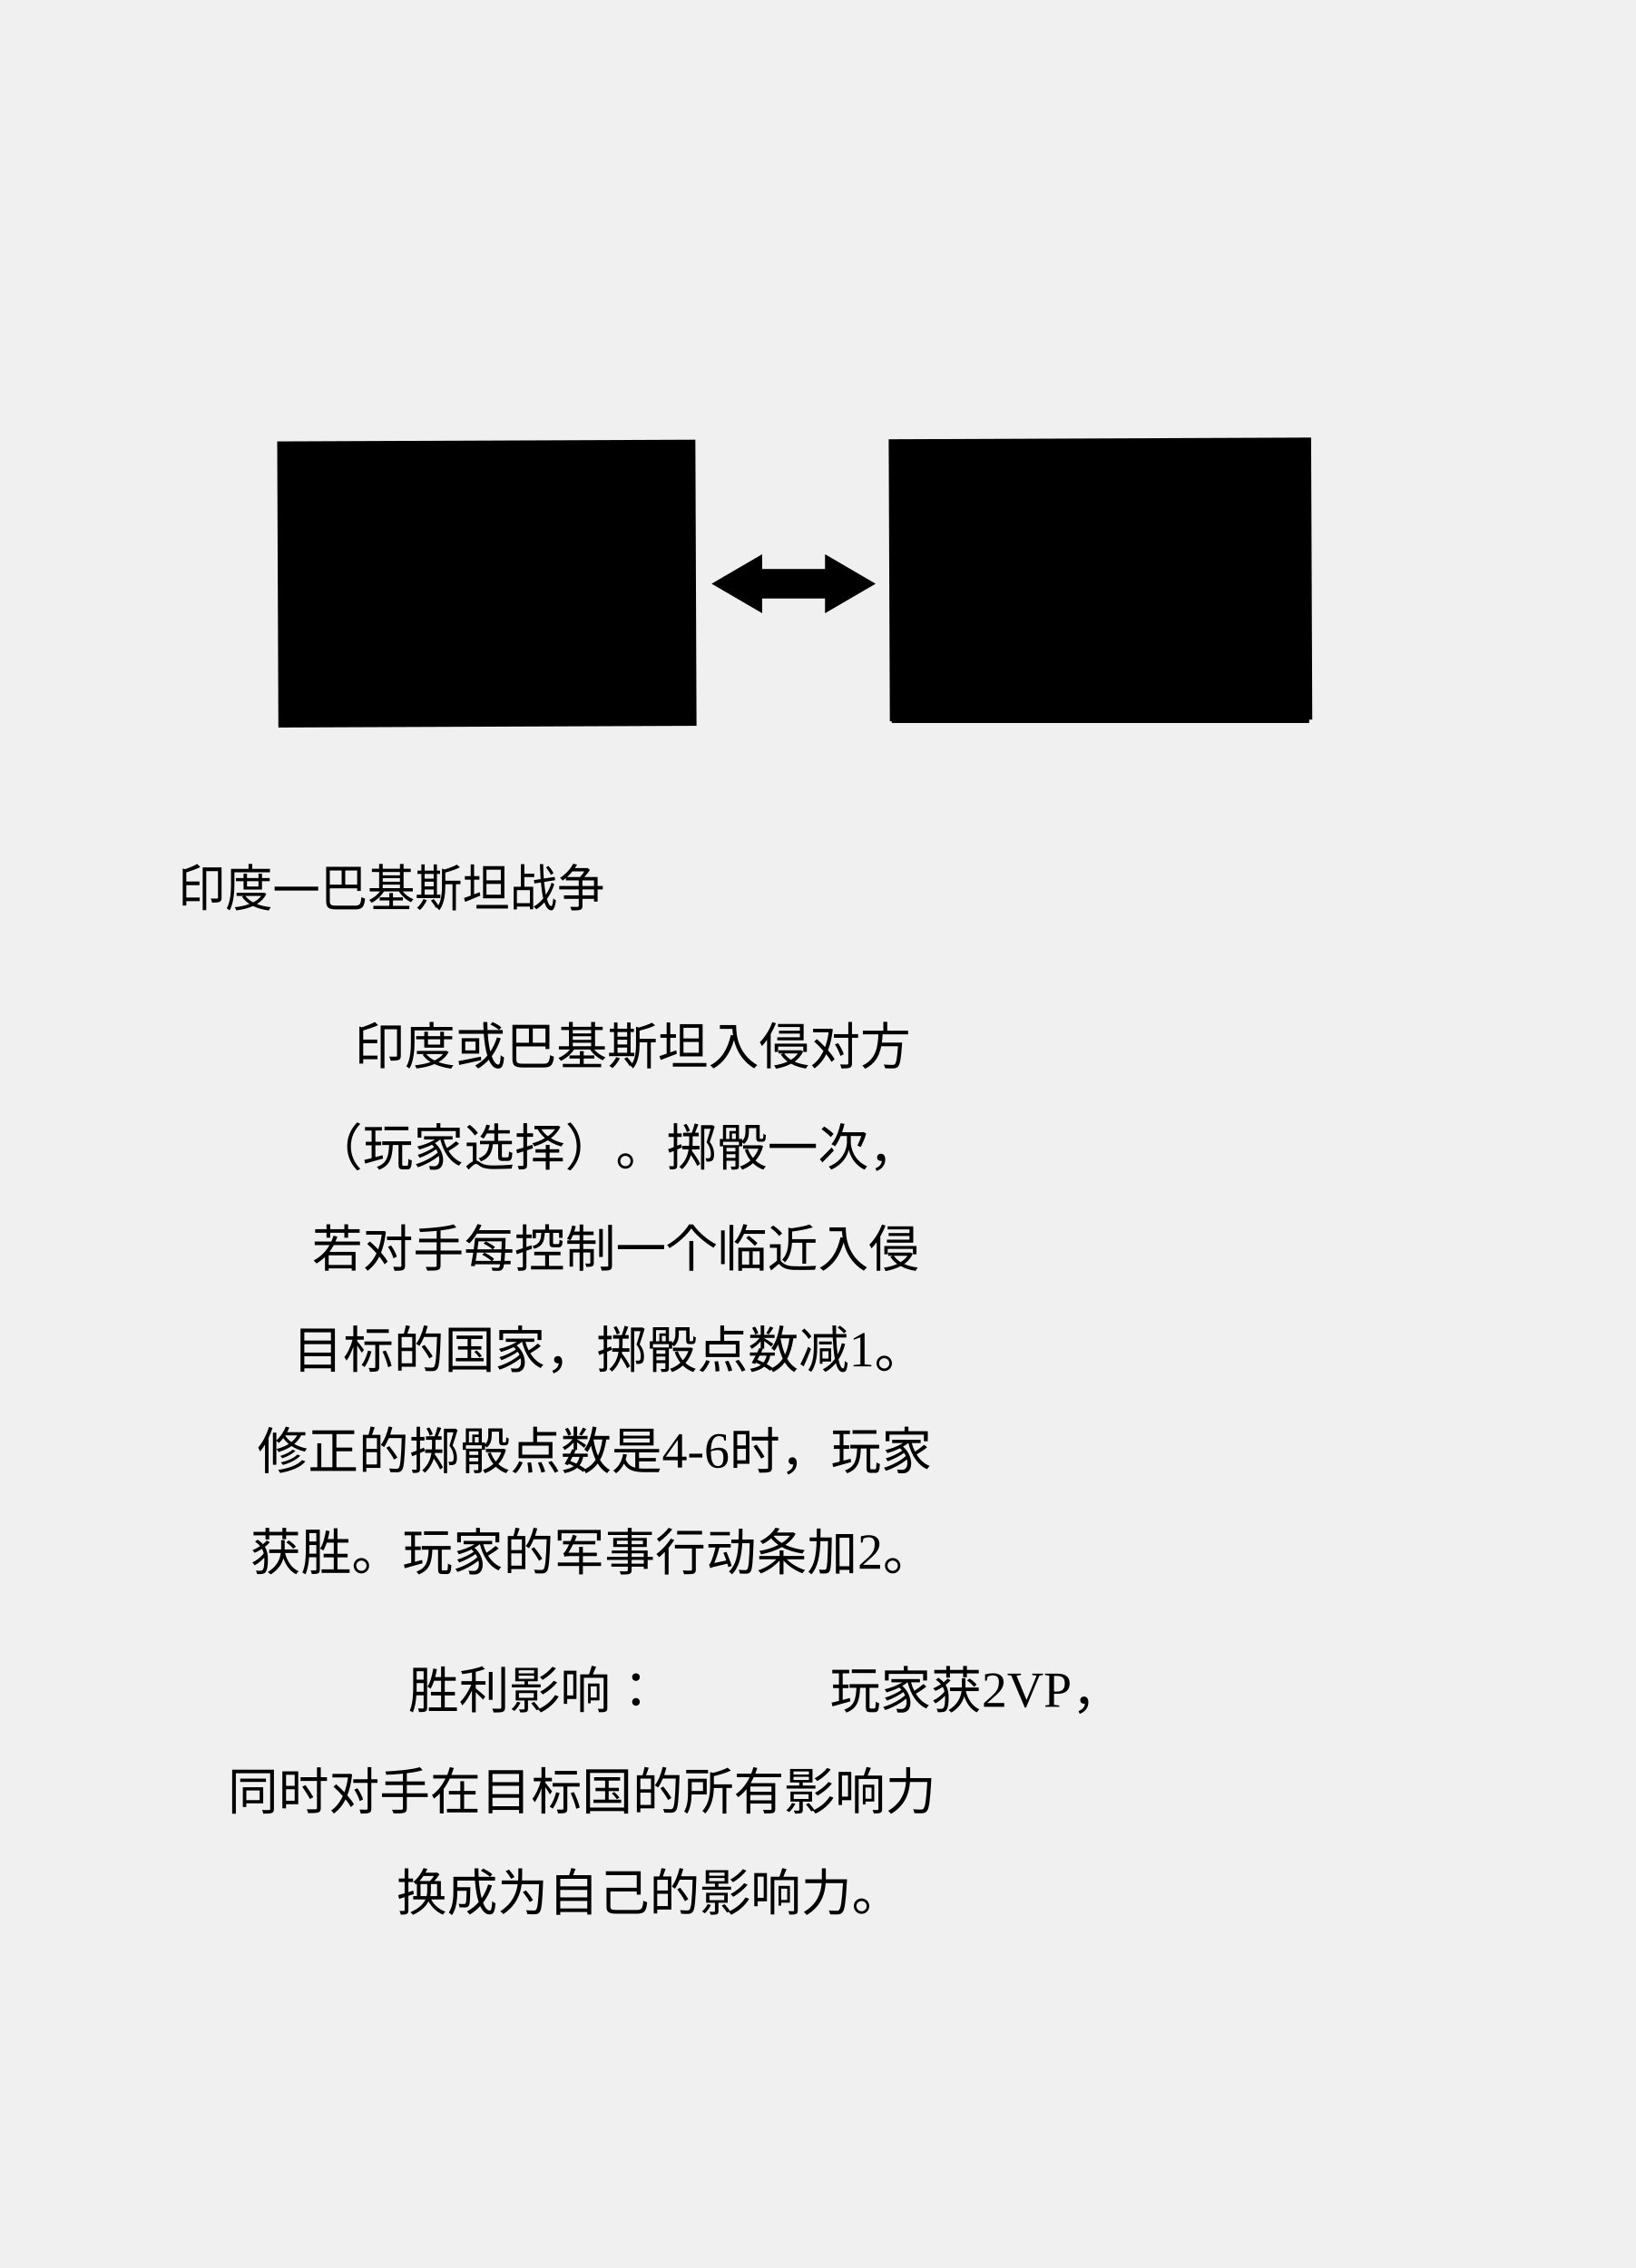
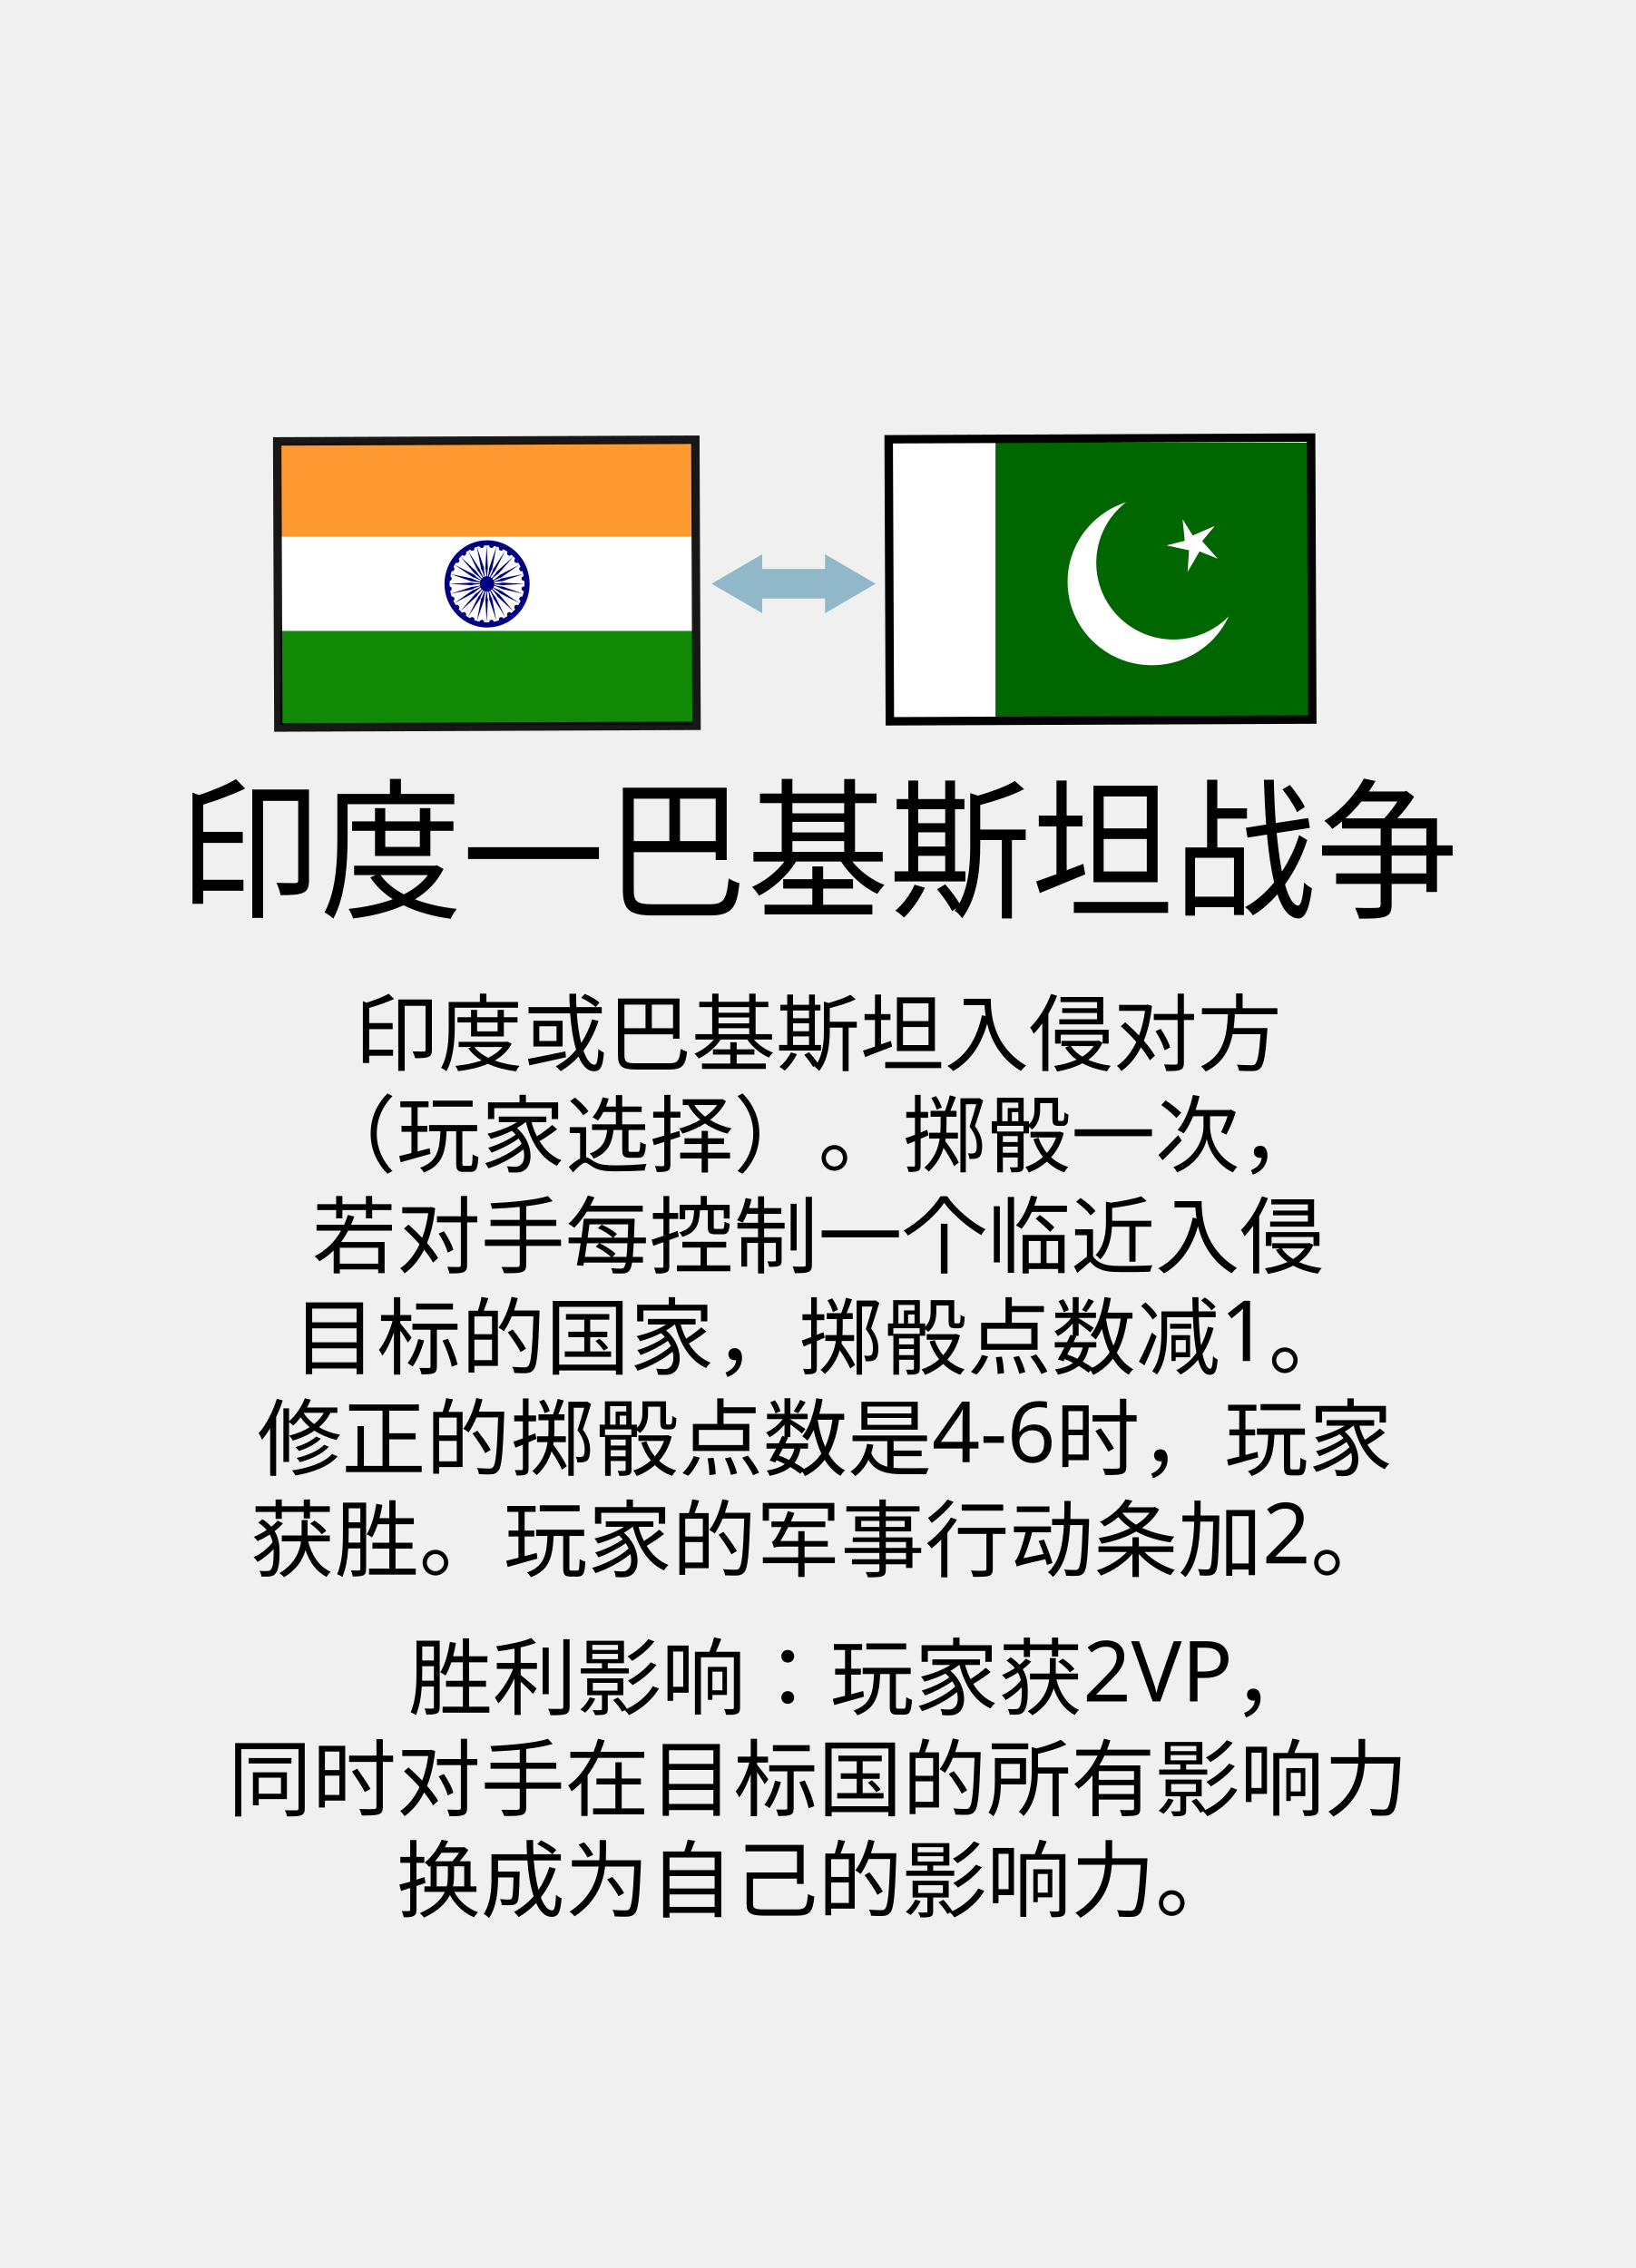
<svg xmlns="http://www.w3.org/2000/svg" version="1.1" id="svg2" x="0px" y="0px" viewBox="0 0 388 538" style="enable-background:new 0 0 388 538;" xml:space="preserve">
  <style type="text/css">
- 	.st0{font-family:'STBaoliSC-Regular';***REMOVED***
- 	.st1{font-size:36px;***REMOVED***
- 	.st2{font-family:'STKaiti';***REMOVED***
- 	.st3{font-size:20px;***REMOVED***
- 	.st4{enable-background:new    ;***REMOVED***
- 	.st5{font-family:'STHeiti';***REMOVED***
- 	.st6{fill:#FFFFFF;***REMOVED***
- 	.st7{fill:#006600;***REMOVED***
- 	.st8{fill:none;stroke:#000000;stroke-width:1.99;***REMOVED***
- 	.st9{fill:#91B8C9;***REMOVED***
- 	.st10{fill:#FF9932;***REMOVED***
- 	.st11{fill:#128807;***REMOVED***
- 	.st12{fill:#000080;***REMOVED***
- 	.st13{opacity:0.897;fill:none;stroke:#000000;stroke-width:1.976;stroke-linecap:square;enable-background:new    ;***REMOVED***
+ 	.st0{font-family:'STBaoliSC-Regular';}
+ 	.st1{font-size:36px;}
+ 	.st2{font-family:'STKaiti';}
+ 	.st3{font-size:20px;}
+ 	.st4{enable-background:new    ;}
+ 	.st5{font-family:'STHeiti';}
+ 	.st6{fill:#FFFFFF;}
+ 	.st7{fill:#006600;}
+ 	.st8{fill:none;stroke:#000000;stroke-width:1.99;}
+ 	.st9{fill:#91B8C9;}
+ 	.st10{fill:#FF9932;}
+ 	.st11{fill:#128807;}
+ 	.st12{fill:#000080;}
+ 	.st13{opacity:0.897;fill:none;stroke:#000000;stroke-width:1.976;stroke-linecap:square;enable-background:new    ;}
</style>
  <text transform="matrix(0.9372 0 0 1 42.1809 214.9999)" class="st0 st1">印度—巴基斯坦战争</text>
  <text transform="matrix(1 0 0 1 83.9999 252.5)" class="st2 st3">印度或巴基斯坦入侵对方</text>
  <text transform="matrix(1 0 0 1 73.9999 276.5)" class="st2 st3">（玩家选择）。掷骰一次，</text>
  <text transform="matrix(1 0 0 1 73.9999 300.5)" class="st2 st3">若对手每控制一个临近入侵</text>
  <text transform="matrix(1 0 0 1 69.3803 324.5)" class="st2 st3">目标的国家，掷骰点数减1。</text>
  <text transform="matrix(1 0 0 1 61.0101 348.5)" class="st2 st3">修正的掷骰点数是4-6时，玩家</text>
  <text transform="matrix(1 0 0 1 59.3803 372.5)" class="st2 st3">获胜。玩家的军事行动条加2。</text>
  <text transform="matrix(1 0 0 1 96.83 405.2572)" class="st4">
    <tspan x="0" y="0" class="st5 st3">胜利影响：</tspan>
    <tspan x="100" y="0" class="st2 st3">玩家获2VP，</tspan>
  </text>
  <text transform="matrix(1 0 0 1 53.9999 429.2572)" class="st2 st3">同时对手在目标国的所有影响力</text>
  <text transform="matrix(1 0 0 1 93.9999 453.2572)" class="st2 st3">换成为自己的影响力。</text>
  <g>
    <rect id="rect5418" x="211.5" y="104.5" class="st6" width="99" height="67" />
    <rect id="rect5420" x="236.1" y="105" class="st7" width="74.3" height="66" />
    <ellipse id="circle5422" class="st6" cx="273.2" cy="138" rx="20" ry="19.8" />
    <ellipse id="circle5424" class="st7" cx="278.3" cy="133.5" rx="18.3" ry="18.2" />
    <g id="cone" transform="matrix(0.6166139,-0.5481022,0.5481004,0.6166158,283.0927,129.2118)">
      <polygon id="triangle" class="st6" points="8,0 8,0 0.4,-2.5 -0.8,1.3   " />
      <g id="use5431" transform="scale(1,-1)">
        <polygon id="triangle_1_" class="st6" points="8,0 8,0 0.4,2.5 -0.8,-1.3    " />
      </g>
    </g>
    <g>
      <g id="cone_1_" transform="matrix(0.6166139,-0.5481022,0.5481004,0.6166158,283.0927,129.2118)">
        <polygon id="triangle_2_" class="st6" points="2.5,7.6 2.5,7.6 2.5,-0.4 -1.5,-0.4    " />
        <g id="use5433" transform="matrix(0.309017,0.9510595,-0.9510535,0.309017,318.4996,-179.9548)">
          <polygon id="triangle_3_" class="st6" points="2.5,7.6 2.5,7.6 -2.2,1.1 1,-1.2     " />
        </g>
      </g>
      <g>
        <g id="cone_2_" transform="matrix(0.6166139,-0.5481022,0.5481004,0.6166158,283.0927,129.2118)">
          <polygon id="triangle_4_" class="st6" points="2.5,-7.6 2.5,-7.6 -2.2,-1.1 1,1.2     " />
          <g id="use5435" transform="matrix(0.309017,-0.9510595,0.9510535,0.309017,72.72486,358.5212)">
            <polygon id="triangle_5_" class="st6" points="2.5,-7.6 2.5,-7.6 2.5,0.4 -1.5,0.4      " />
          </g>
        </g>
        <g>
          <g id="cone_3_" transform="matrix(0.6166139,-0.5481022,0.5481004,0.6166158,283.0927,129.2118)">
            <polygon id="triangle_6_" class="st6" points="-6.5,4.7 -6.5,4.7 1.1,2.2 -0.1,-1.6      " />
            <g id="use5437" transform="matrix(-0.809017,0.5877872,-0.5877834,-0.809017,588.068,67.34817)">
              <polygon id="triangle_7_" class="st6" points="-6.5,4.7 -6.5,4.7 -1.8,-1.8 1.5,0.6       " />
            </g>
          </g>
          <g id="g3950" transform="matrix(1.009901,0,0,1,-2.584158,-0.5)">
            <g id="cone_4_" transform="matrix(0.6166139,-0.5481022,0.5481004,0.6166158,283.0927,129.2118)">
              <polygon id="triangle_8_" class="st6" points="-6.5,-4.7 -6.5,-4.7 -1.8,1.8 1.5,-0.6       " />
              <g id="use5439" transform="matrix(-0.809017,-0.5877872,0.5877834,-0.809017,436.1709,400.1447)">
                <polygon id="triangle_9_" class="st6" points="-6.5,-4.7 -6.5,-4.7 1.1,-2.2 -0.1,1.6        " />
              </g>
            </g>
            <rect id="rect3963" x="211.4" y="104.6" transform="matrix(-1 4.091297e-03 -4.091297e-03 -1 522.5624 274.931)" class="st8" width="99.2" height="66.9" />
          </g>
          <g id="g9633" transform="translate(-8.333333,-29.62963)">
            <path id="path5697" class="st9" d="M185.1,164.6v7H208v-7H185.1z" />
            <path id="path9639" class="st9" d="M177.1,168.1l12-7v14L177.1,168.1z" />
            <path id="path9641" class="st9" d="M216,168.1l-12,7v-14L216,168.1z" />
          </g>
          <g id="g3080" transform="matrix(1.009901,0,0,1.014493,-1.128713,-2)">
            <path id="path16" class="st10" d="M66.9,127.5h97v-22h-97V127.5z" />
            <path id="path18" class="st6" d="M66.9,149.5h97v-22h-97V149.5z" />
            <path id="path20" class="st11" d="M66.9,171.5h97v-22h-97V171.5z" />
            <path id="path22" class="st12" d="M125.5,138.5c0,5.7-4.5,10.2-10,10.2c-5.5,0-10-4.6-10-10.2c0-5.6,4.5-10.2,10-10.2       C121,128.3,125.5,132.8,125.5,138.5z" />
            <path id="path24" class="st6" d="M124.3,138.5c0,5-4,9-8.8,9c-4.9,0-8.8-4-8.8-9c0-5,4-9,8.8-9       C120.3,129.5,124.3,133.5,124.3,138.5z" />
            <path id="path26" class="st12" d="M124.7,139.7c0,0.3-0.3,0.5-0.6,0.5c-0.3,0-0.5-0.3-0.5-0.6c0-0.3,0.3-0.5,0.6-0.5       C124.6,139.2,124.8,139.4,124.7,139.7z" />
            <path id="path28" class="st12" d="M115.4,147.5l0.3-5.3c-0.1-0.4-0.3-1.7-0.3-3.7c-0.1,2.1-0.2,3.3-0.3,3.7L115.4,147.5z" />
            <path id="path30" class="st12" d="M124.1,142.2c-0.1,0.3-0.4,0.4-0.7,0.3c-0.3-0.1-0.4-0.4-0.3-0.7c0.1-0.3,0.4-0.4,0.7-0.3       C124.1,141.6,124.2,141.9,124.1,142.2z" />
            <path id="path32" class="st12" d="M113.1,147.2l1.7-5c0-0.5,0.2-1.7,0.6-3.7c-0.6,2-1,3.1-1.3,3.5L113.1,147.2z" />
            <path id="path34" class="st12" d="M122.9,144.3c-0.2,0.2-0.5,0.3-0.8,0.1c-0.2-0.2-0.3-0.5-0.1-0.8c0.2-0.2,0.5-0.3,0.8-0.1       C123,143.7,123,144.1,122.9,144.3z" />
            <path id="path36" class="st12" d="M111,146.3l2.9-4.4c0.1-0.5,0.6-1.6,1.6-3.4c-1.1,1.7-1.8,2.8-2.1,3.1L111,146.3z" />
            <path id="path38" class="st12" d="M121.1,146.1c-0.2,0.2-0.6,0.1-0.8-0.1c-0.2-0.2-0.1-0.6,0.1-0.8c0.2-0.2,0.6-0.1,0.8,0.1       C121.4,145.6,121.4,145.9,121.1,146.1L121.1,146.1z" />
            <path id="path40" class="st12" d="M109.2,144.9l3.9-3.5c0.2-0.4,1-1.4,2.4-2.9c-1.5,1.4-2.4,2.2-2.8,2.4L109.2,144.9z" />
            <path id="path42" class="st12" d="M119,147.3c-0.3,0.1-0.6,0-0.7-0.3c-0.1-0.3,0-0.6,0.3-0.7c0.3-0.1,0.6,0,0.7,0.3       C119.4,146.9,119.3,147.2,119,147.3z" />
            <path id="path44" class="st12" d="M107.8,143l4.6-2.4c0.3-0.3,1.3-1.1,3-2.2c-1.8,1-2.9,1.5-3.3,1.6L107.8,143z" />
            <path id="path46" class="st12" d="M116.6,148c-0.3,0-0.6-0.2-0.6-0.5c0-0.3,0.2-0.6,0.5-0.6c0.3,0,0.6,0.2,0.6,0.5       C117.2,147.7,116.9,147.9,116.6,148z" />
            <path id="path48" class="st12" d="M106.9,140.8l5.1-1c0.4-0.3,1.5-0.7,3.5-1.3c-2,0.5-3.2,0.7-3.6,0.7L106.9,140.8z" />
            <path id="path50" class="st12" d="M114.2,148c-0.3,0-0.5-0.3-0.5-0.6c0-0.3,0.3-0.5,0.6-0.5c0.3,0,0.5,0.3,0.5,0.6       C114.8,147.8,114.5,148,114.2,148z" />
            <path id="path52" class="st12" d="M106.6,138.5l5.2,0.3c0.4-0.1,1.7-0.3,3.7-0.3c-2-0.1-3.2-0.2-3.7-0.3L106.6,138.5z" />
            <path id="path54" class="st12" d="M111.8,147.3c-0.3-0.1-0.4-0.4-0.3-0.7c0.1-0.3,0.4-0.4,0.7-0.3c0.3,0.1,0.4,0.4,0.3,0.7       C112.4,147.3,112.1,147.5,111.8,147.3z" />
            <path id="path56" class="st12" d="M106.9,136.2l4.9,1.7c0.5,0,1.7,0.2,3.6,0.6c-1.9-0.6-3.1-1-3.5-1.3L106.9,136.2L106.9,136.2       z" />
            <path id="path58" class="st12" d="M109.7,146.1c-0.2-0.2-0.3-0.5-0.1-0.8c0.2-0.2,0.5-0.3,0.8-0.1c0.2,0.2,0.3,0.5,0.1,0.8       C110.3,146.2,110,146.3,109.7,146.1z" />
            <path id="path60" class="st12" d="M107.8,134l4.3,2.9c0.4,0.1,1.6,0.6,3.3,1.6c-1.7-1.1-2.7-1.8-3-2.2L107.8,134z" />
            <path id="path62" class="st12" d="M108,144.3c-0.2-0.2-0.1-0.6,0.1-0.8c0.2-0.2,0.6-0.1,0.8,0.1c0.2,0.2,0.1,0.6-0.1,0.8       C108.5,144.6,108.2,144.6,108,144.3L108,144.3z" />
            <path id="path64" class="st12" d="M109.2,132.1l3.4,4c0.4,0.2,1.3,1,2.8,2.4c-1.4-1.5-2.2-2.5-2.4-2.9L109.2,132.1z" />
            <path id="path66" class="st12" d="M106.8,142.2c-0.1-0.3,0-0.6,0.3-0.7c0.3-0.1,0.6,0,0.7,0.3c0.1,0.3,0,0.6-0.3,0.7       C107.2,142.6,106.9,142.4,106.8,142.2z" />
            <path id="path68" class="st12" d="M111,130.7l2.3,4.7c0.3,0.3,1,1.3,2.1,3.1c-0.9-1.8-1.5-2.9-1.6-3.4L111,130.7L111,130.7z" />
            <path id="path70" class="st12" d="M106.1,139.7c0-0.3,0.2-0.6,0.5-0.6c0.3,0,0.6,0.2,0.6,0.5c0,0.3-0.2,0.6-0.5,0.6       C106.4,140.3,106.2,140,106.1,139.7z" />
            <path id="path72" class="st12" d="M113.1,129.8l1,5.2c0.3,0.4,0.7,1.6,1.3,3.5c-0.5-2-0.7-3.2-0.6-3.7L113.1,129.8L113.1,129.8       z" />
            <path id="path74" class="st12" d="M106.1,137.2c0-0.3,0.3-0.5,0.6-0.5c0.3,0,0.5,0.3,0.5,0.6c0,0.3-0.3,0.5-0.6,0.5       C106.3,137.8,106.1,137.5,106.1,137.2z" />
            <path id="path76" class="st12" d="M115.4,129.5l-0.3,5.3c0.1,0.4,0.3,1.7,0.3,3.7c0.1-2.1,0.2-3.3,0.3-3.7L115.4,129.5z" />
            <path id="path78" class="st12" d="M106.8,134.8c0.1-0.3,0.4-0.4,0.7-0.3c0.3,0.1,0.4,0.4,0.3,0.7c-0.1,0.3-0.4,0.4-0.7,0.3       C106.8,135.4,106.6,135.1,106.8,134.8z" />
            <path id="path80" class="st12" d="M117.7,129.8l-1.7,5c0,0.5-0.2,1.7-0.6,3.7c0.6-2,1-3.1,1.3-3.5       C116.7,135,117.7,129.8,117.7,129.8z" />
            <path id="path82" class="st12" d="M108,132.7c0.2-0.2,0.5-0.3,0.8-0.1c0.2,0.2,0.3,0.5,0.1,0.8c-0.2,0.2-0.5,0.3-0.8,0.1       C107.8,133.3,107.8,132.9,108,132.7L108,132.7z" />
            <path id="path84" class="st12" d="M119.8,130.7l-2.9,4.4c-0.1,0.5-0.6,1.6-1.6,3.4c1.1-1.7,1.8-2.8,2.1-3.1L119.8,130.7       L119.8,130.7z" />
            <path id="path86" class="st12" d="M109.7,130.9c0.2-0.2,0.6-0.1,0.8,0.1c0.2,0.2,0.1,0.6-0.1,0.8c-0.2,0.2-0.6,0.1-0.8-0.1       C109.4,131.4,109.5,131.1,109.7,130.9z" />
            <path id="path88" class="st12" d="M121.7,132.1l-3.9,3.5c-0.2,0.4-1,1.4-2.4,2.9c1.5-1.4,2.4-2.2,2.8-2.4       C118.2,136.1,121.7,132.1,121.7,132.1z" />
            <path id="path90" class="st12" d="M111.8,129.7c0.3-0.1,0.6,0,0.7,0.3c0.1,0.3,0,0.6-0.3,0.7c-0.3,0.1-0.6,0-0.7-0.3       C111.4,130.1,111.6,129.8,111.8,129.7z" />
            <path id="path92" class="st12" d="M123.1,134l-4.6,2.4c-0.3,0.3-1.3,1.1-3,2.2c1.8-1,2.9-1.5,3.3-1.6L123.1,134z" />
            <path id="path94" class="st12" d="M114.2,129c0.3,0,0.6,0.2,0.6,0.5c0,0.3-0.2,0.6-0.5,0.6c-0.3,0-0.6-0.2-0.6-0.5       C113.7,129.3,113.9,129,114.2,129z" />
            <path id="path96" class="st12" d="M124,136.2l-5.1,1c-0.4,0.3-1.5,0.7-3.5,1.3c2-0.5,3.2-0.7,3.6-0.6L124,136.2L124,136.2z" />
            <path id="path98" class="st12" d="M116.6,129c0.3,0,0.5,0.3,0.5,0.6c0,0.3-0.3,0.5-0.6,0.5c-0.3,0-0.5-0.3-0.5-0.6       C116.1,129.2,116.4,129,116.6,129z" />
            <path id="path100" class="st12" d="M124.3,138.5l-5.2-0.3c-0.4,0.1-1.7,0.3-3.7,0.3c2,0.1,3.2,0.2,3.7,0.3L124.3,138.5z" />
            <path id="path102" class="st12" d="M119,129.7c0.3,0.1,0.4,0.4,0.3,0.7c-0.1,0.3-0.4,0.4-0.7,0.3c-0.3-0.1-0.4-0.4-0.3-0.7       C118.4,129.7,118.7,129.5,119,129.7z" />
            <path id="path104" class="st12" d="M124,140.8l-4.9-1.7c-0.5,0-1.7-0.2-3.6-0.7c1.9,0.6,3.1,1,3.5,1.3L124,140.8z" />
            <path id="path106" class="st12" d="M121.1,130.9c0.2,0.2,0.3,0.5,0.1,0.8c-0.2,0.2-0.5,0.3-0.8,0.1c-0.2-0.2-0.3-0.5-0.1-0.8       C120.6,130.8,120.9,130.7,121.1,130.9L121.1,130.9z" />
            <path id="path108" class="st12" d="M123.1,143l-4.3-2.9c-0.4-0.1-1.6-0.6-3.3-1.6c1.7,1.1,2.7,1.8,3,2.2L123.1,143z" />
            <path id="path110" class="st12" d="M122.9,132.7c0.2,0.2,0.1,0.6-0.1,0.8c-0.2,0.2-0.6,0.1-0.8-0.1c-0.2-0.2-0.1-0.6,0.1-0.8       C122.3,132.4,122.7,132.4,122.9,132.7z" />
            <path id="path112" class="st12" d="M121.7,144.9l-3.4-4c-0.4-0.2-1.3-1-2.8-2.4c1.4,1.5,2.2,2.5,2.4,2.9       C117.8,141.4,121.7,144.9,121.7,144.9z" />
            <path id="path114" class="st12" d="M124.1,134.8c0.1,0.3,0,0.6-0.3,0.7c-0.3,0.1-0.6,0-0.7-0.3c-0.1-0.3,0-0.6,0.3-0.7       C123.7,134.4,124,134.5,124.1,134.8z" />
            <path id="path116" class="st12" d="M119.8,146.3l-2.3-4.7c-0.3-0.3-1-1.3-2.1-3.1c0.9,1.8,1.5,2.9,1.6,3.4L119.8,146.3z" />
            <path id="path118" class="st12" d="M124.7,137.2c0,0.3-0.2,0.6-0.5,0.6c-0.3,0-0.6-0.2-0.6-0.5c0-0.3,0.2-0.6,0.5-0.6       C124.4,136.7,124.7,136.9,124.7,137.2z" />
            <path id="path120" class="st12" d="M117.7,147.2l-1-5.2c-0.3-0.4-0.7-1.6-1.3-3.5c0.5,2,0.7,3.2,0.6,3.7       C116.1,142.2,117.7,147.2,117.7,147.2z" />
            <path id="path122" class="st12" d="M117.2,138.5c0,1-0.8,1.8-1.7,1.8c-1,0-1.7-0.8-1.7-1.8c0-1,0.8-1.8,1.7-1.8       C116.4,136.7,117.2,137.5,117.2,138.5z" />
            <rect id="rect5463" x="66.3" y="105.1" transform="matrix(-1 4.091297e-03 -4.091297e-03 -1 231.4198 276.5122)" class="st13" width="98.2" height="66.9" />
          </g>
        </g>
      </g>
    </g>
  </g>
  <rect x="-46" y="192.9" style="fill:none;" width="0" height="7" />
</svg>
